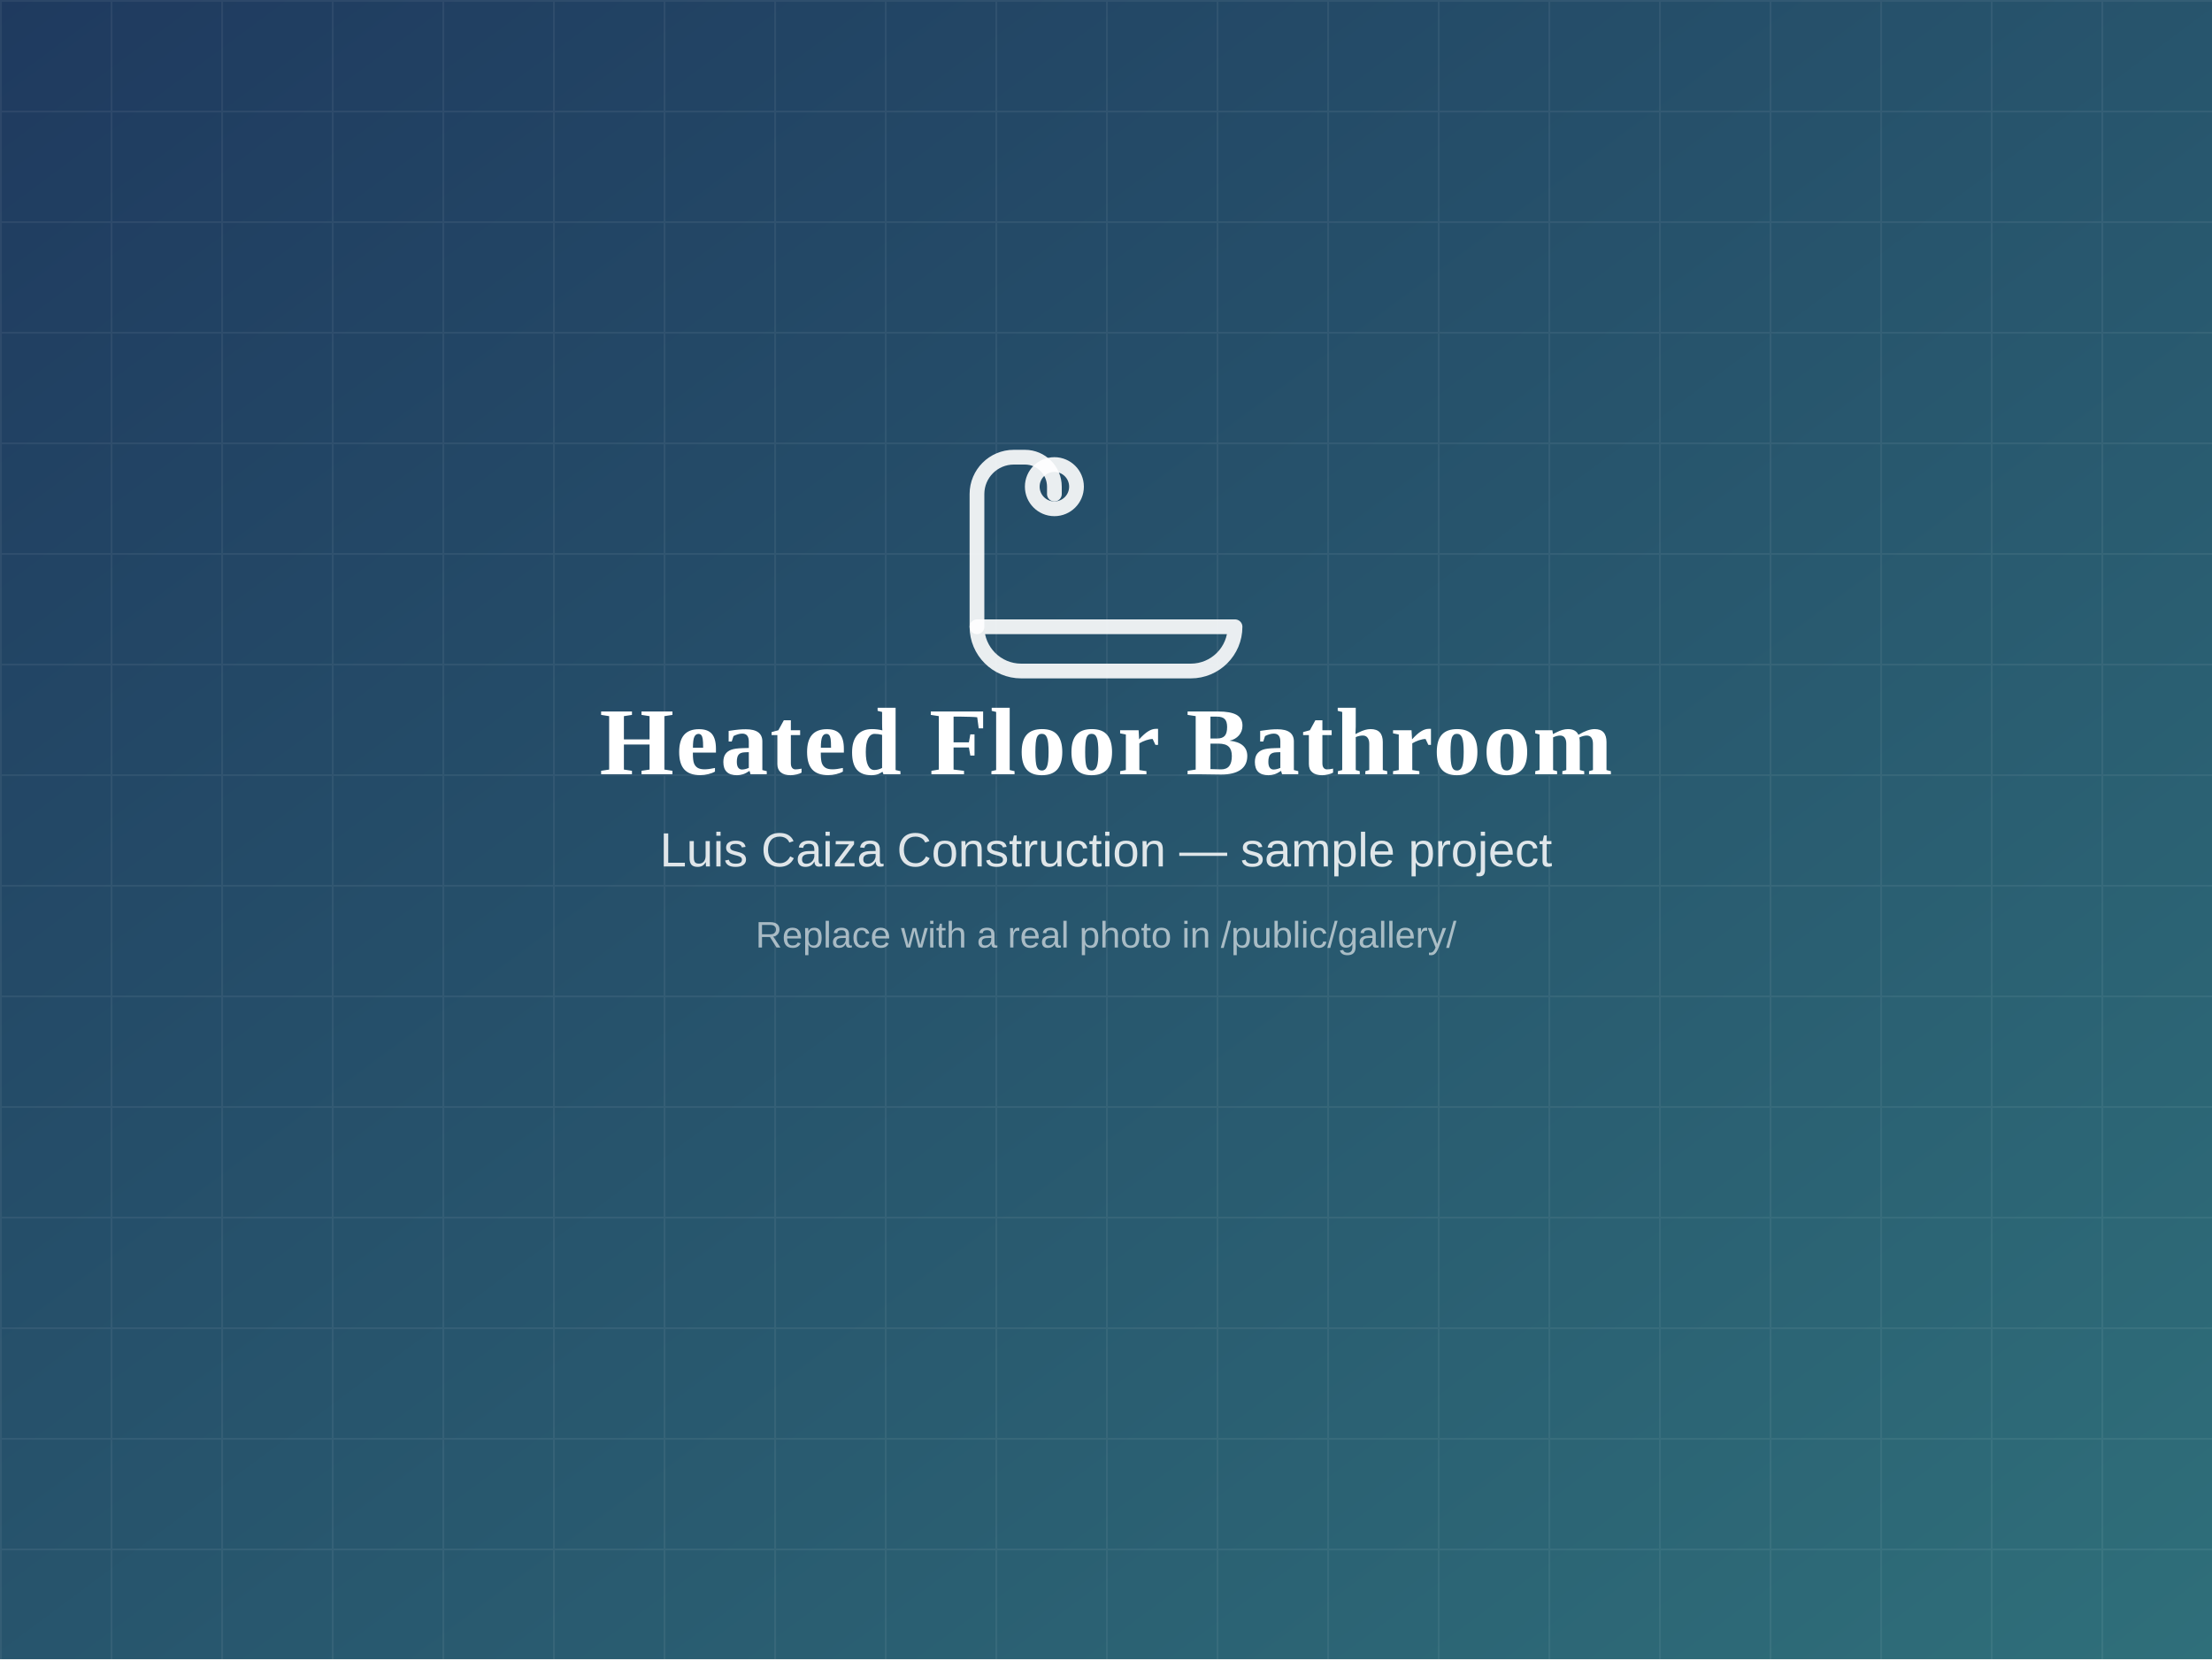
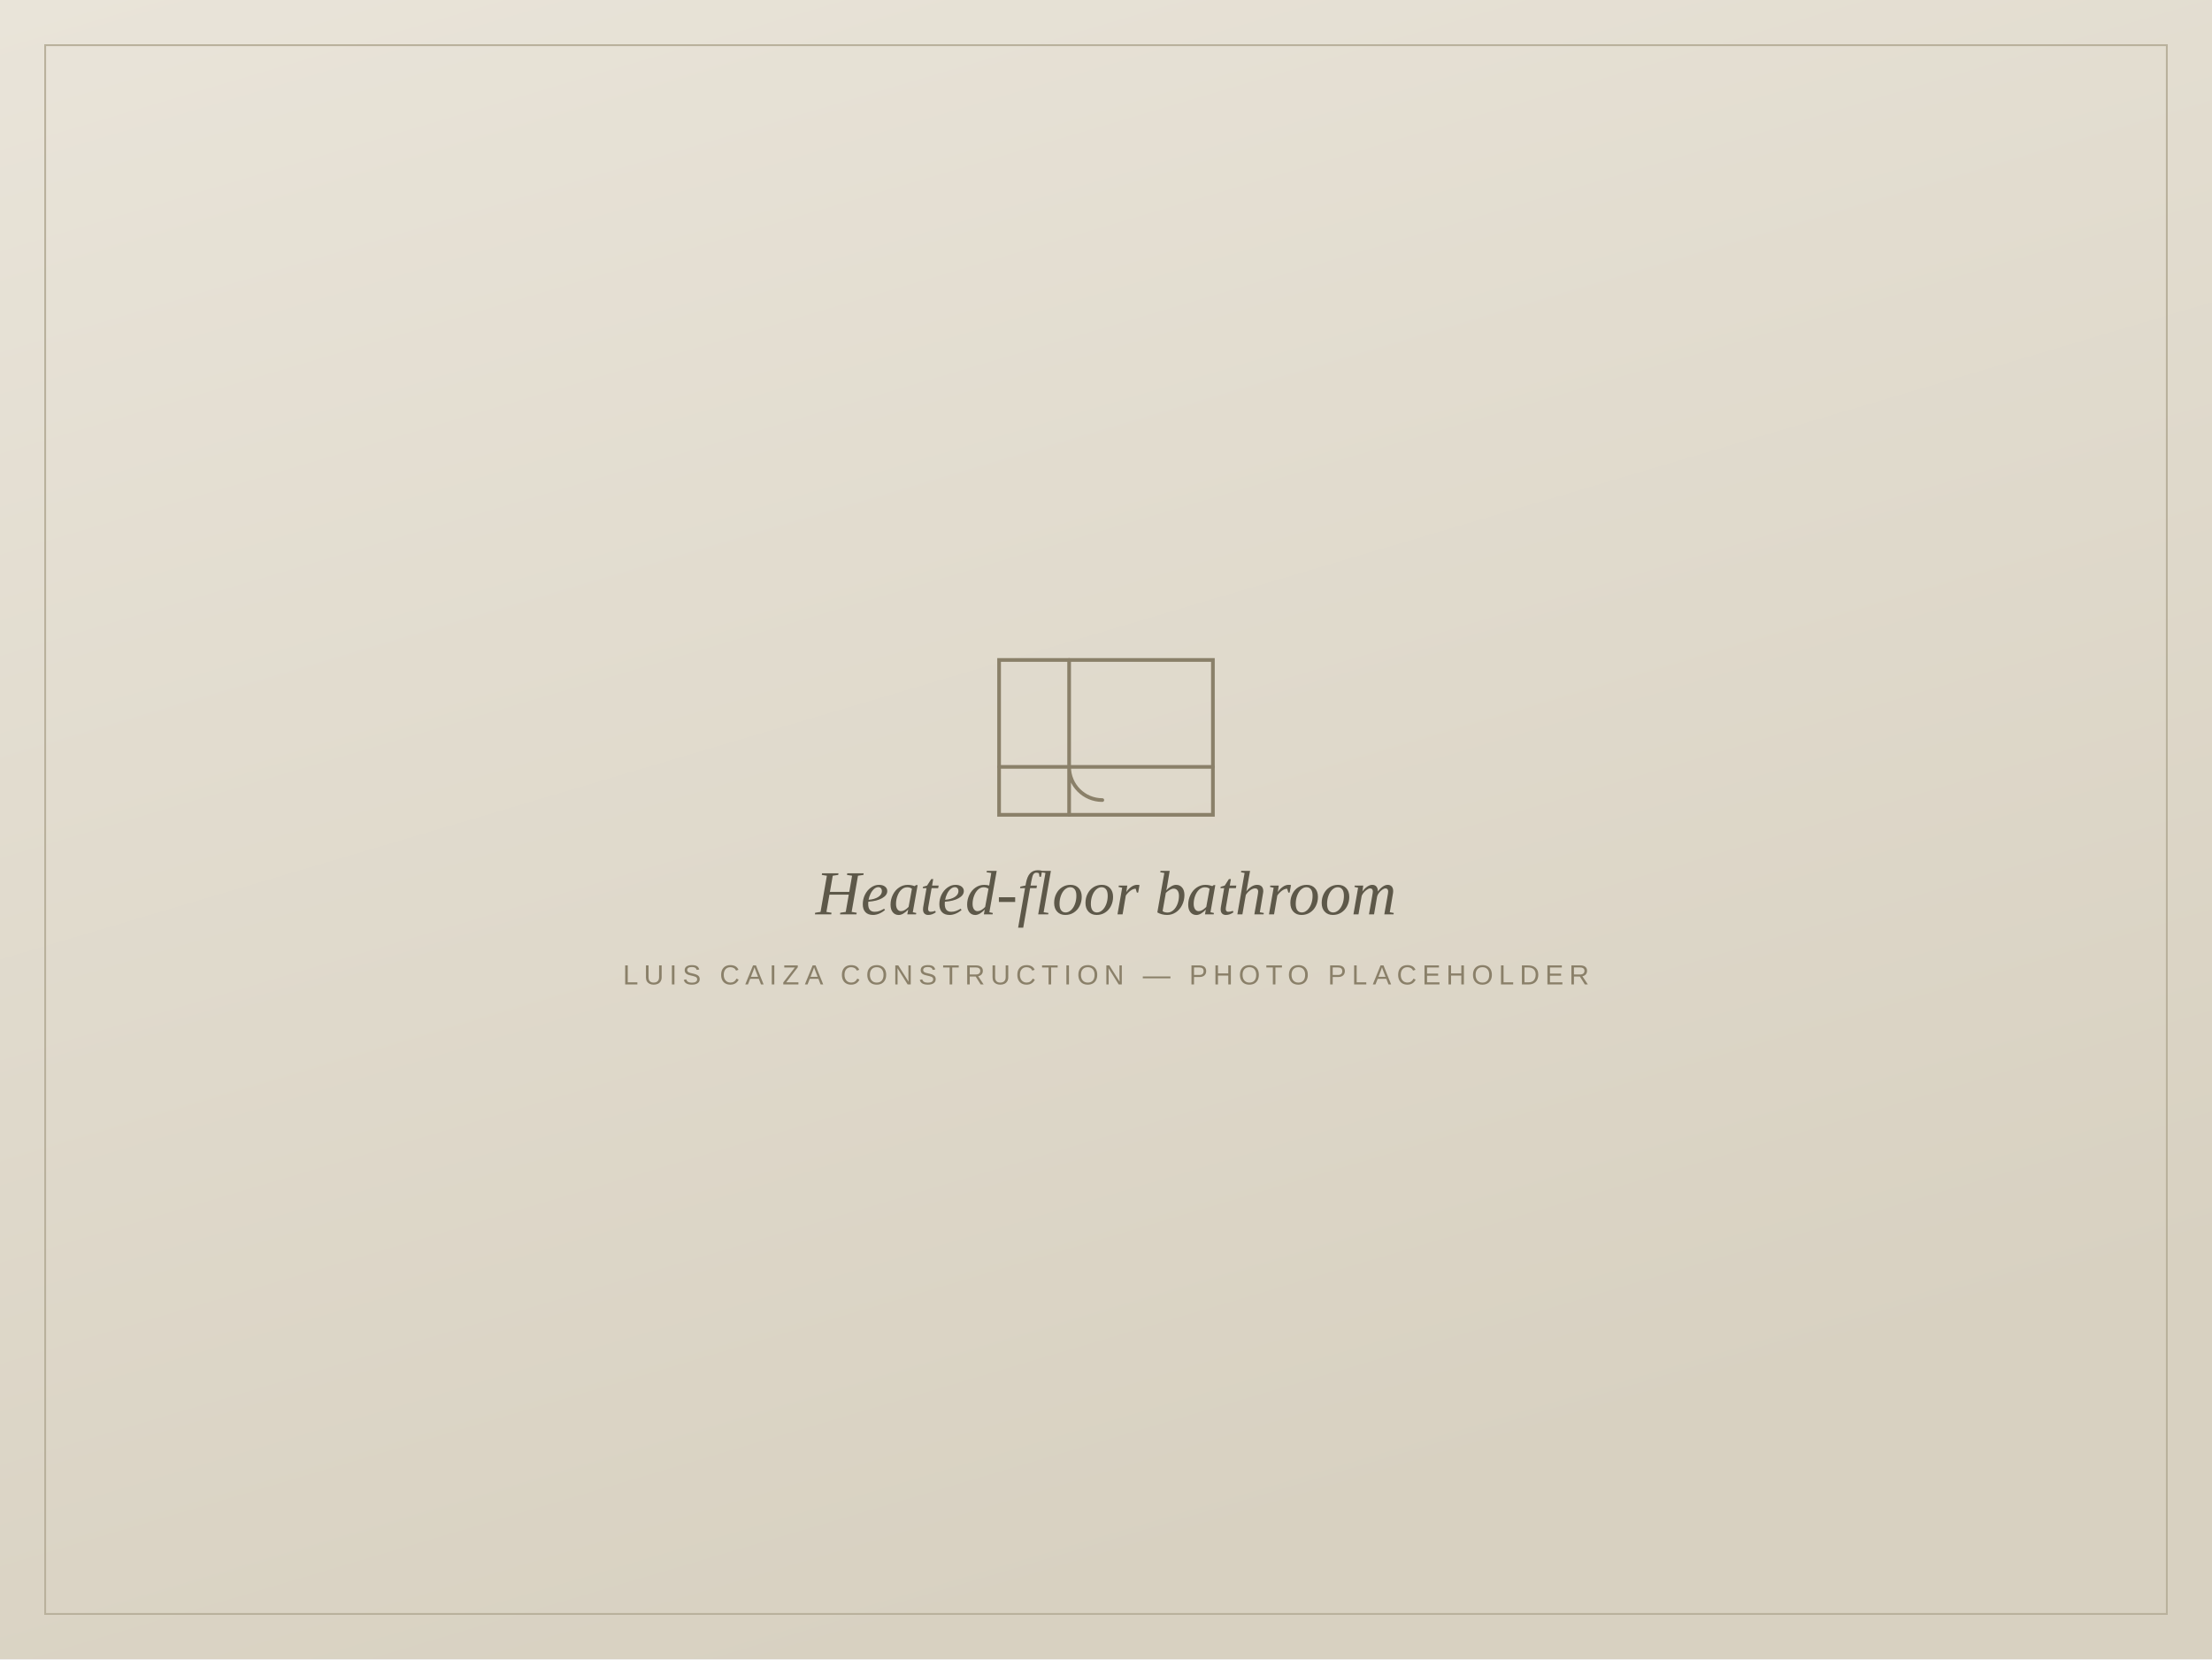
- <svg xmlns="http://www.w3.org/2000/svg" width="1200" height="900" viewBox="0 0 1200 900" role="img" aria-label="Heated Floor Bathroom — placeholder project photo">
+ <svg xmlns="http://www.w3.org/2000/svg" width="1200" height="900" viewBox="0 0 1200 900" role="img" aria-label="Heated-floor bathroom — photo placeholder">
  <defs>
-     <linearGradient id="g" x1="0" y1="0" x2="1" y2="1">
-       <stop offset="0" stop-color="#1f3a5f" />
-       <stop offset="1" stop-color="#2f6f7a" />
+     <linearGradient id="p" x1="0" y1="0" x2="0.4" y2="1">
+       <stop offset="0" stop-color="#e9e4d9" />
+       <stop offset="1" stop-color="#d8d1c1" />
    </linearGradient>
-     <pattern id="grid" width="60" height="60" patternUnits="userSpaceOnUse">
-       <path d="M60 0H0V60" fill="none" stroke="#ffffff" stroke-opacity="0.06" stroke-width="2" />
-     </pattern>
  </defs>
-   <rect width="1200" height="900" fill="url(#g)" />
-   <rect width="1200" height="900" fill="url(#grid)" />
-   <g transform="translate(600 410)" fill="#ffffff" text-anchor="middle" font-family="Georgia, 'Times New Roman', serif">
-     <g transform="translate(0 -110)" fill="none" stroke="#ffffff" stroke-opacity="0.9" stroke-width="8" stroke-linecap="round" stroke-linejoin="round">
-       <path d="M-70 40 h140 a24 24 0 0 1 -24 24 h-92 a24 24 0 0 1 -24 -24 z" />
-       <path d="M-70 40 v-72 a20 20 0 0 1 20 -20 h6 a16 16 0 0 1 16 16 v4" />
-       <circle cx="-28" cy="-36" r="12" />
-     </g>
-     <text y="10" font-size="52" font-weight="700" letter-spacing="1">Heated Floor Bathroom</text>
-     <text y="60" font-size="26" fill="#ffffff" fill-opacity="0.85" font-family="Arial, Helvetica, sans-serif">Luis Caiza Construction — sample project</text>
-     <text y="104" font-size="20" fill="#ffffff" fill-opacity="0.6" font-family="Arial, Helvetica, sans-serif">Replace with a real photo in /public/gallery/</text>
+   <rect width="1200" height="900" fill="url(#p)" />
+   <rect x="24.5" y="24.5" width="1151" height="851" fill="none" stroke="#b9b19c" stroke-width="1" />
+   <g stroke="#8a8069" stroke-width="2" fill="none" stroke-linecap="round">
+     <rect x="542" y="358" width="116" height="84" />
+     <path d="M542 416 h116" />
+     <path d="M580 358 v84 M580 416 a18 18 0 0 0 18 18" />
  </g>
+   <text x="600" y="496" text-anchor="middle" font-family="Georgia, 'Times New Roman', serif" font-style="italic" font-size="34" fill="#5d5849">Heated-floor bathroom</text>
+   <text x="600" y="534" text-anchor="middle" font-family="Arial, Helvetica, sans-serif" font-size="15" letter-spacing="3" fill="#8a8069">LUIS CAIZA CONSTRUCTION — PHOTO PLACEHOLDER</text>
</svg>
